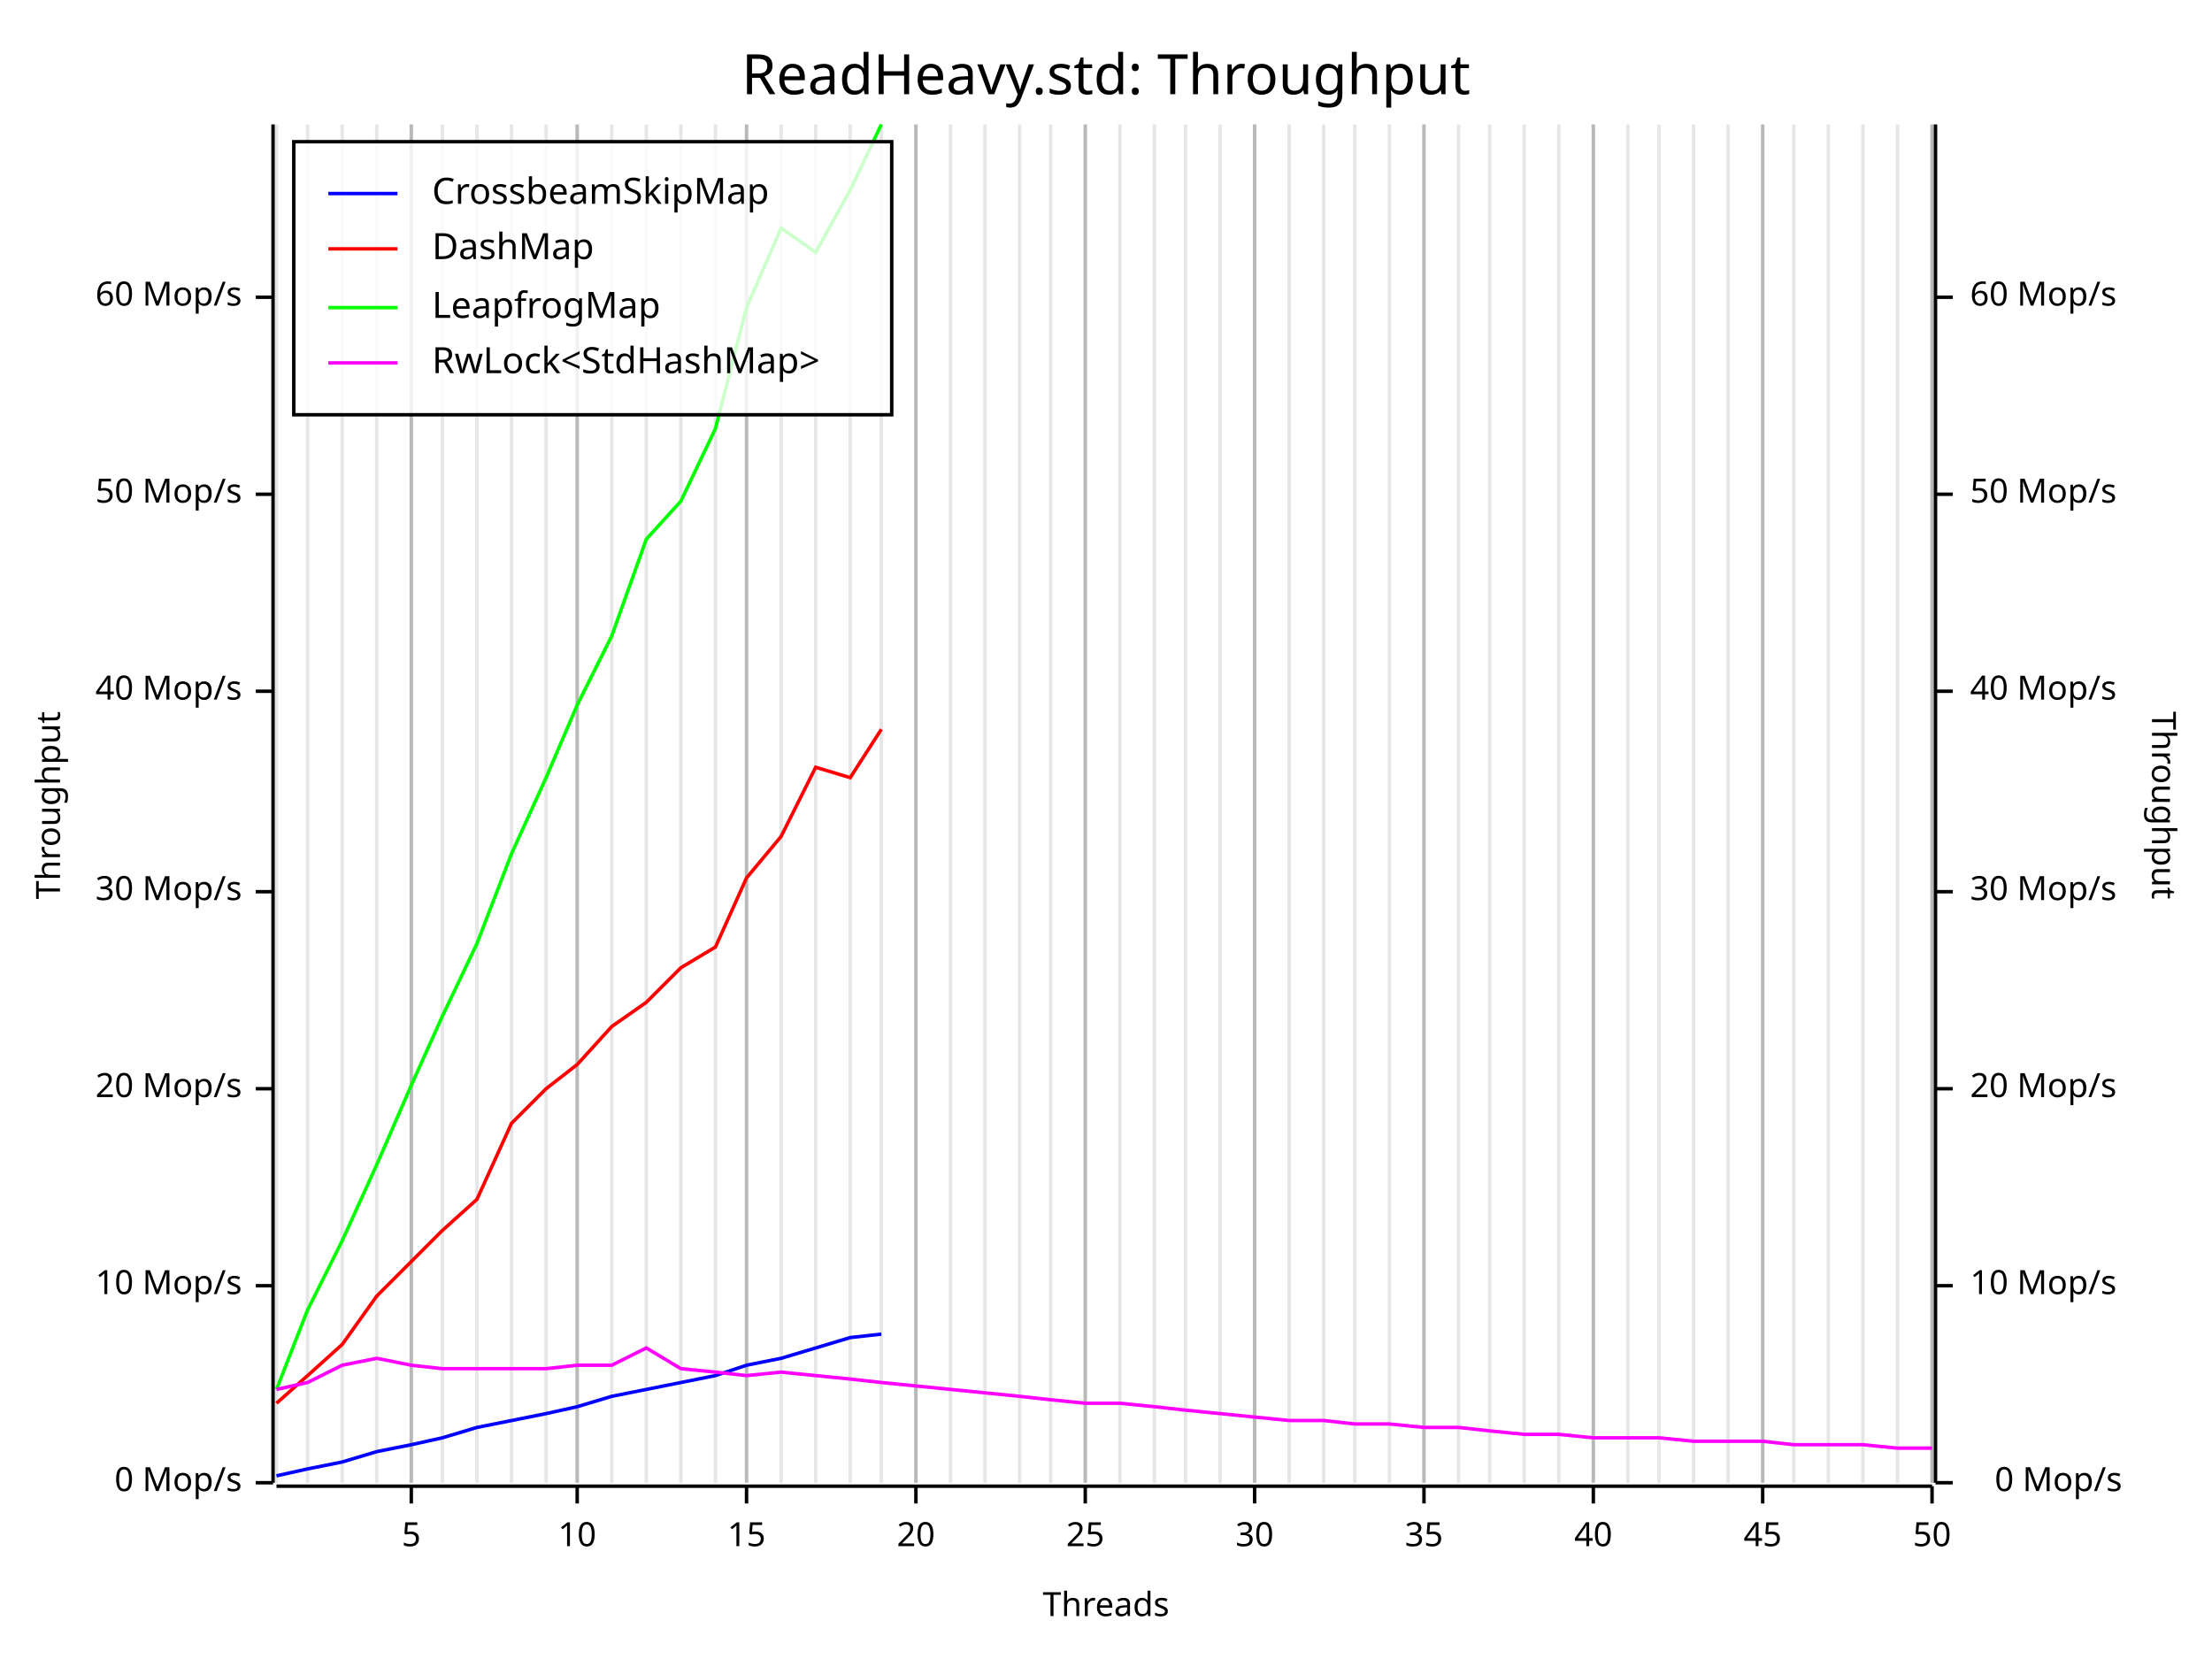
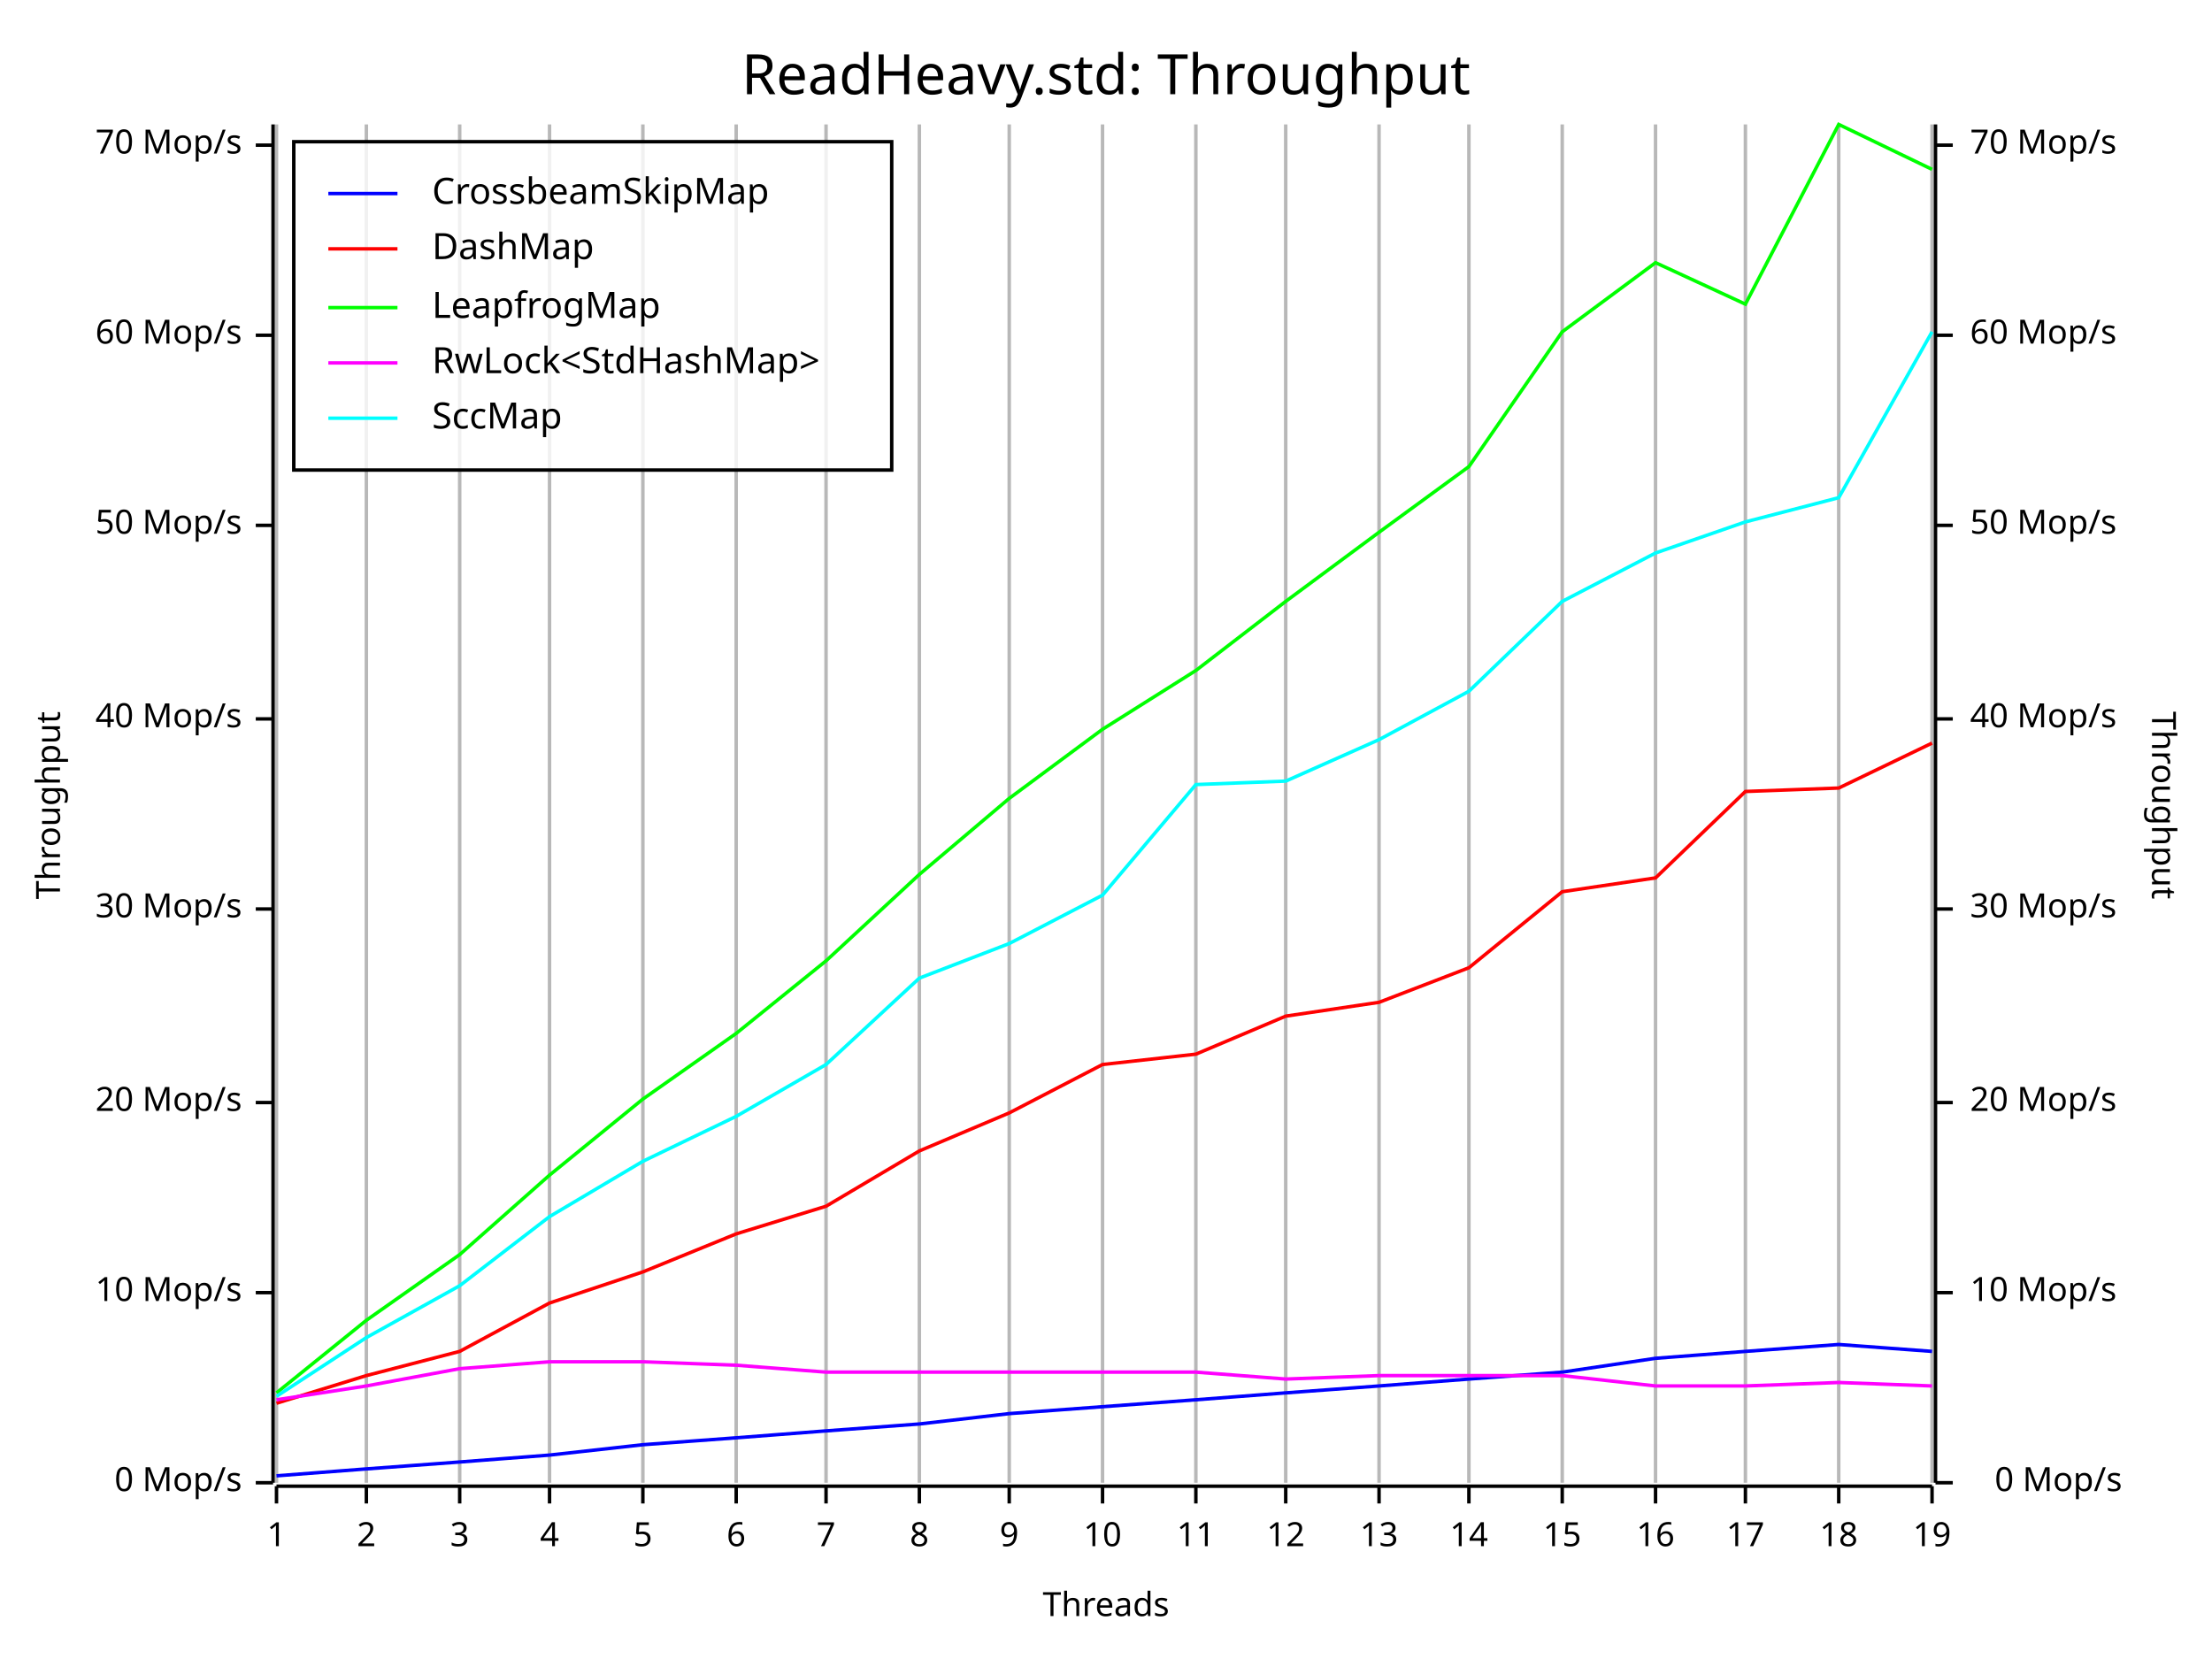
<svg xmlns="http://www.w3.org/2000/svg" width="640" height="480" viewBox="0 0 640 480">
  <rect x="0" y="0" width="640" height="480" opacity="1" fill="#FFFFFF" stroke="none" />
  <text x="320" y="15" dy="0.76em" text-anchor="middle" font-family="Fira Code" font-size="16.129" opacity="1" fill="#000000">
ReadHeavy.std: Throughput
</text>
  <line opacity="0.1" stroke="#000000" stroke-width="1" x1="80" y1="429" x2="80" y2="36" />
-   <line opacity="0.1" stroke="#000000" stroke-width="1" x1="89" y1="429" x2="89" y2="36" />
-   <line opacity="0.1" stroke="#000000" stroke-width="1" x1="99" y1="429" x2="99" y2="36" />
-   <line opacity="0.1" stroke="#000000" stroke-width="1" x1="109" y1="429" x2="109" y2="36" />
-   <line opacity="0.1" stroke="#000000" stroke-width="1" x1="119" y1="429" x2="119" y2="36" />
-   <line opacity="0.1" stroke="#000000" stroke-width="1" x1="128" y1="429" x2="128" y2="36" />
-   <line opacity="0.1" stroke="#000000" stroke-width="1" x1="138" y1="429" x2="138" y2="36" />
-   <line opacity="0.1" stroke="#000000" stroke-width="1" x1="148" y1="429" x2="148" y2="36" />
-   <line opacity="0.1" stroke="#000000" stroke-width="1" x1="158" y1="429" x2="158" y2="36" />
-   <line opacity="0.1" stroke="#000000" stroke-width="1" x1="167" y1="429" x2="167" y2="36" />
-   <line opacity="0.1" stroke="#000000" stroke-width="1" x1="177" y1="429" x2="177" y2="36" />
-   <line opacity="0.1" stroke="#000000" stroke-width="1" x1="187" y1="429" x2="187" y2="36" />
-   <line opacity="0.1" stroke="#000000" stroke-width="1" x1="197" y1="429" x2="197" y2="36" />
-   <line opacity="0.1" stroke="#000000" stroke-width="1" x1="207" y1="429" x2="207" y2="36" />
-   <line opacity="0.1" stroke="#000000" stroke-width="1" x1="216" y1="429" x2="216" y2="36" />
-   <line opacity="0.1" stroke="#000000" stroke-width="1" x1="226" y1="429" x2="226" y2="36" />
-   <line opacity="0.1" stroke="#000000" stroke-width="1" x1="236" y1="429" x2="236" y2="36" />
-   <line opacity="0.1" stroke="#000000" stroke-width="1" x1="246" y1="429" x2="246" y2="36" />
-   <line opacity="0.1" stroke="#000000" stroke-width="1" x1="255" y1="429" x2="255" y2="36" />
-   <line opacity="0.1" stroke="#000000" stroke-width="1" x1="265" y1="429" x2="265" y2="36" />
-   <line opacity="0.1" stroke="#000000" stroke-width="1" x1="275" y1="429" x2="275" y2="36" />
-   <line opacity="0.1" stroke="#000000" stroke-width="1" x1="285" y1="429" x2="285" y2="36" />
-   <line opacity="0.1" stroke="#000000" stroke-width="1" x1="295" y1="429" x2="295" y2="36" />
-   <line opacity="0.1" stroke="#000000" stroke-width="1" x1="304" y1="429" x2="304" y2="36" />
-   <line opacity="0.1" stroke="#000000" stroke-width="1" x1="314" y1="429" x2="314" y2="36" />
-   <line opacity="0.1" stroke="#000000" stroke-width="1" x1="324" y1="429" x2="324" y2="36" />
-   <line opacity="0.1" stroke="#000000" stroke-width="1" x1="334" y1="429" x2="334" y2="36" />
-   <line opacity="0.1" stroke="#000000" stroke-width="1" x1="343" y1="429" x2="343" y2="36" />
-   <line opacity="0.1" stroke="#000000" stroke-width="1" x1="353" y1="429" x2="353" y2="36" />
-   <line opacity="0.1" stroke="#000000" stroke-width="1" x1="363" y1="429" x2="363" y2="36" />
-   <line opacity="0.1" stroke="#000000" stroke-width="1" x1="373" y1="429" x2="373" y2="36" />
-   <line opacity="0.1" stroke="#000000" stroke-width="1" x1="383" y1="429" x2="383" y2="36" />
-   <line opacity="0.1" stroke="#000000" stroke-width="1" x1="392" y1="429" x2="392" y2="36" />
-   <line opacity="0.1" stroke="#000000" stroke-width="1" x1="402" y1="429" x2="402" y2="36" />
-   <line opacity="0.1" stroke="#000000" stroke-width="1" x1="412" y1="429" x2="412" y2="36" />
-   <line opacity="0.1" stroke="#000000" stroke-width="1" x1="422" y1="429" x2="422" y2="36" />
-   <line opacity="0.1" stroke="#000000" stroke-width="1" x1="431" y1="429" x2="431" y2="36" />
-   <line opacity="0.1" stroke="#000000" stroke-width="1" x1="441" y1="429" x2="441" y2="36" />
-   <line opacity="0.1" stroke="#000000" stroke-width="1" x1="451" y1="429" x2="451" y2="36" />
-   <line opacity="0.1" stroke="#000000" stroke-width="1" x1="461" y1="429" x2="461" y2="36" />
-   <line opacity="0.1" stroke="#000000" stroke-width="1" x1="471" y1="429" x2="471" y2="36" />
-   <line opacity="0.1" stroke="#000000" stroke-width="1" x1="480" y1="429" x2="480" y2="36" />
-   <line opacity="0.1" stroke="#000000" stroke-width="1" x1="490" y1="429" x2="490" y2="36" />
-   <line opacity="0.1" stroke="#000000" stroke-width="1" x1="500" y1="429" x2="500" y2="36" />
-   <line opacity="0.1" stroke="#000000" stroke-width="1" x1="510" y1="429" x2="510" y2="36" />
-   <line opacity="0.1" stroke="#000000" stroke-width="1" x1="519" y1="429" x2="519" y2="36" />
-   <line opacity="0.1" stroke="#000000" stroke-width="1" x1="529" y1="429" x2="529" y2="36" />
-   <line opacity="0.1" stroke="#000000" stroke-width="1" x1="539" y1="429" x2="539" y2="36" />
-   <line opacity="0.1" stroke="#000000" stroke-width="1" x1="549" y1="429" x2="549" y2="36" />
+   <line opacity="0.1" stroke="#000000" stroke-width="1" x1="106" y1="429" x2="106" y2="36" />
+   <line opacity="0.1" stroke="#000000" stroke-width="1" x1="133" y1="429" x2="133" y2="36" />
+   <line opacity="0.1" stroke="#000000" stroke-width="1" x1="159" y1="429" x2="159" y2="36" />
+   <line opacity="0.1" stroke="#000000" stroke-width="1" x1="186" y1="429" x2="186" y2="36" />
+   <line opacity="0.1" stroke="#000000" stroke-width="1" x1="213" y1="429" x2="213" y2="36" />
+   <line opacity="0.1" stroke="#000000" stroke-width="1" x1="239" y1="429" x2="239" y2="36" />
+   <line opacity="0.1" stroke="#000000" stroke-width="1" x1="266" y1="429" x2="266" y2="36" />
+   <line opacity="0.1" stroke="#000000" stroke-width="1" x1="292" y1="429" x2="292" y2="36" />
+   <line opacity="0.1" stroke="#000000" stroke-width="1" x1="319" y1="429" x2="319" y2="36" />
+   <line opacity="0.1" stroke="#000000" stroke-width="1" x1="346" y1="429" x2="346" y2="36" />
+   <line opacity="0.1" stroke="#000000" stroke-width="1" x1="372" y1="429" x2="372" y2="36" />
+   <line opacity="0.1" stroke="#000000" stroke-width="1" x1="399" y1="429" x2="399" y2="36" />
+   <line opacity="0.1" stroke="#000000" stroke-width="1" x1="425" y1="429" x2="425" y2="36" />
+   <line opacity="0.1" stroke="#000000" stroke-width="1" x1="452" y1="429" x2="452" y2="36" />
+   <line opacity="0.1" stroke="#000000" stroke-width="1" x1="479" y1="429" x2="479" y2="36" />
+   <line opacity="0.1" stroke="#000000" stroke-width="1" x1="505" y1="429" x2="505" y2="36" />
+   <line opacity="0.1" stroke="#000000" stroke-width="1" x1="532" y1="429" x2="532" y2="36" />
  <line opacity="0.1" stroke="#000000" stroke-width="1" x1="559" y1="429" x2="559" y2="36" />
  <text x="10" y="233" dy="0.76em" text-anchor="middle" font-family="sans-serif" font-size="9.677" opacity="1" fill="#000000" transform="rotate(270, 10, 233)">
Throughput
</text>
  <text x="320" y="470" dy="-0.5ex" text-anchor="middle" font-family="sans-serif" font-size="9.677" opacity="1" fill="#000000">
Threads
</text>
  <text x="630" y="233" dy="0.76em" text-anchor="middle" font-family="sans-serif" font-size="9.677" opacity="1" fill="#000000" transform="rotate(90, 630, 233)">
Throughput
</text>
-   <line opacity="0.2" stroke="#000000" stroke-width="1" x1="119" y1="429" x2="119" y2="36" />
-   <line opacity="0.2" stroke="#000000" stroke-width="1" x1="167" y1="429" x2="167" y2="36" />
-   <line opacity="0.2" stroke="#000000" stroke-width="1" x1="216" y1="429" x2="216" y2="36" />
-   <line opacity="0.2" stroke="#000000" stroke-width="1" x1="265" y1="429" x2="265" y2="36" />
-   <line opacity="0.2" stroke="#000000" stroke-width="1" x1="314" y1="429" x2="314" y2="36" />
-   <line opacity="0.2" stroke="#000000" stroke-width="1" x1="363" y1="429" x2="363" y2="36" />
-   <line opacity="0.2" stroke="#000000" stroke-width="1" x1="412" y1="429" x2="412" y2="36" />
-   <line opacity="0.2" stroke="#000000" stroke-width="1" x1="461" y1="429" x2="461" y2="36" />
-   <line opacity="0.2" stroke="#000000" stroke-width="1" x1="510" y1="429" x2="510" y2="36" />
+   <line opacity="0.2" stroke="#000000" stroke-width="1" x1="80" y1="429" x2="80" y2="36" />
+   <line opacity="0.2" stroke="#000000" stroke-width="1" x1="106" y1="429" x2="106" y2="36" />
+   <line opacity="0.2" stroke="#000000" stroke-width="1" x1="133" y1="429" x2="133" y2="36" />
+   <line opacity="0.2" stroke="#000000" stroke-width="1" x1="159" y1="429" x2="159" y2="36" />
+   <line opacity="0.2" stroke="#000000" stroke-width="1" x1="186" y1="429" x2="186" y2="36" />
+   <line opacity="0.2" stroke="#000000" stroke-width="1" x1="213" y1="429" x2="213" y2="36" />
+   <line opacity="0.2" stroke="#000000" stroke-width="1" x1="239" y1="429" x2="239" y2="36" />
+   <line opacity="0.2" stroke="#000000" stroke-width="1" x1="266" y1="429" x2="266" y2="36" />
+   <line opacity="0.2" stroke="#000000" stroke-width="1" x1="292" y1="429" x2="292" y2="36" />
+   <line opacity="0.2" stroke="#000000" stroke-width="1" x1="319" y1="429" x2="319" y2="36" />
+   <line opacity="0.2" stroke="#000000" stroke-width="1" x1="346" y1="429" x2="346" y2="36" />
+   <line opacity="0.2" stroke="#000000" stroke-width="1" x1="372" y1="429" x2="372" y2="36" />
+   <line opacity="0.2" stroke="#000000" stroke-width="1" x1="399" y1="429" x2="399" y2="36" />
+   <line opacity="0.2" stroke="#000000" stroke-width="1" x1="425" y1="429" x2="425" y2="36" />
+   <line opacity="0.2" stroke="#000000" stroke-width="1" x1="452" y1="429" x2="452" y2="36" />
+   <line opacity="0.2" stroke="#000000" stroke-width="1" x1="479" y1="429" x2="479" y2="36" />
+   <line opacity="0.2" stroke="#000000" stroke-width="1" x1="505" y1="429" x2="505" y2="36" />
+   <line opacity="0.2" stroke="#000000" stroke-width="1" x1="532" y1="429" x2="532" y2="36" />
  <line opacity="0.2" stroke="#000000" stroke-width="1" x1="559" y1="429" x2="559" y2="36" />
  <polyline fill="none" opacity="1" stroke="#000000" stroke-width="1" points="79,36 79,429 " />
  <text x="70" y="429" dy="0.5ex" text-anchor="end" font-family="sans-serif" font-size="9.677" opacity="1" fill="#000000">
0 Mop/s
</text>
  <polyline fill="none" opacity="1" stroke="#000000" stroke-width="1" points="74,429 79,429 " />
-   <text x="70" y="372" dy="0.5ex" text-anchor="end" font-family="sans-serif" font-size="9.677" opacity="1" fill="#000000">
+   <text x="70" y="374" dy="0.5ex" text-anchor="end" font-family="sans-serif" font-size="9.677" opacity="1" fill="#000000">
10 Mop/s
</text>
-   <polyline fill="none" opacity="1" stroke="#000000" stroke-width="1" points="74,372 79,372 " />
-   <text x="70" y="315" dy="0.5ex" text-anchor="end" font-family="sans-serif" font-size="9.677" opacity="1" fill="#000000">
+   <polyline fill="none" opacity="1" stroke="#000000" stroke-width="1" points="74,374 79,374 " />
+   <text x="70" y="319" dy="0.5ex" text-anchor="end" font-family="sans-serif" font-size="9.677" opacity="1" fill="#000000">
20 Mop/s
</text>
-   <polyline fill="none" opacity="1" stroke="#000000" stroke-width="1" points="74,315 79,315 " />
-   <text x="70" y="258" dy="0.5ex" text-anchor="end" font-family="sans-serif" font-size="9.677" opacity="1" fill="#000000">
+   <polyline fill="none" opacity="1" stroke="#000000" stroke-width="1" points="74,319 79,319 " />
+   <text x="70" y="263" dy="0.5ex" text-anchor="end" font-family="sans-serif" font-size="9.677" opacity="1" fill="#000000">
30 Mop/s
</text>
-   <polyline fill="none" opacity="1" stroke="#000000" stroke-width="1" points="74,258 79,258 " />
-   <text x="70" y="200" dy="0.5ex" text-anchor="end" font-family="sans-serif" font-size="9.677" opacity="1" fill="#000000">
+   <polyline fill="none" opacity="1" stroke="#000000" stroke-width="1" points="74,263 79,263 " />
+   <text x="70" y="208" dy="0.5ex" text-anchor="end" font-family="sans-serif" font-size="9.677" opacity="1" fill="#000000">
40 Mop/s
</text>
-   <polyline fill="none" opacity="1" stroke="#000000" stroke-width="1" points="74,200 79,200 " />
-   <text x="70" y="143" dy="0.5ex" text-anchor="end" font-family="sans-serif" font-size="9.677" opacity="1" fill="#000000">
+   <polyline fill="none" opacity="1" stroke="#000000" stroke-width="1" points="74,208 79,208 " />
+   <text x="70" y="152" dy="0.5ex" text-anchor="end" font-family="sans-serif" font-size="9.677" opacity="1" fill="#000000">
50 Mop/s
</text>
-   <polyline fill="none" opacity="1" stroke="#000000" stroke-width="1" points="74,143 79,143 " />
-   <text x="70" y="86" dy="0.5ex" text-anchor="end" font-family="sans-serif" font-size="9.677" opacity="1" fill="#000000">
+   <polyline fill="none" opacity="1" stroke="#000000" stroke-width="1" points="74,152 79,152 " />
+   <text x="70" y="97" dy="0.5ex" text-anchor="end" font-family="sans-serif" font-size="9.677" opacity="1" fill="#000000">
60 Mop/s
</text>
-   <polyline fill="none" opacity="1" stroke="#000000" stroke-width="1" points="74,86 79,86 " />
+   <polyline fill="none" opacity="1" stroke="#000000" stroke-width="1" points="74,97 79,97 " />
+   <text x="70" y="42" dy="0.5ex" text-anchor="end" font-family="sans-serif" font-size="9.677" opacity="1" fill="#000000">
+ 70 Mop/s
+ </text>
+   <polyline fill="none" opacity="1" stroke="#000000" stroke-width="1" points="74,42 79,42 " />
  <polyline fill="none" opacity="1" stroke="#000000" stroke-width="1" points="80,430 559,430 " />
-   <text x="119" y="440" dy="0.76em" text-anchor="middle" font-family="sans-serif" font-size="9.677" opacity="1" fill="#000000">
+   <text x="80" y="440" dy="0.76em" text-anchor="middle" font-family="sans-serif" font-size="9.677" opacity="1" fill="#000000">
+ 1
+ </text>
+   <polyline fill="none" opacity="1" stroke="#000000" stroke-width="1" points="80,430 80,435 " />
+   <text x="106" y="440" dy="0.76em" text-anchor="middle" font-family="sans-serif" font-size="9.677" opacity="1" fill="#000000">
+ 2
+ </text>
+   <polyline fill="none" opacity="1" stroke="#000000" stroke-width="1" points="106,430 106,435 " />
+   <text x="133" y="440" dy="0.76em" text-anchor="middle" font-family="sans-serif" font-size="9.677" opacity="1" fill="#000000">
+ 3
+ </text>
+   <polyline fill="none" opacity="1" stroke="#000000" stroke-width="1" points="133,430 133,435 " />
+   <text x="159" y="440" dy="0.76em" text-anchor="middle" font-family="sans-serif" font-size="9.677" opacity="1" fill="#000000">
+ 4
+ </text>
+   <polyline fill="none" opacity="1" stroke="#000000" stroke-width="1" points="159,430 159,435 " />
+   <text x="186" y="440" dy="0.76em" text-anchor="middle" font-family="sans-serif" font-size="9.677" opacity="1" fill="#000000">
5
</text>
-   <polyline fill="none" opacity="1" stroke="#000000" stroke-width="1" points="119,430 119,435 " />
-   <text x="167" y="440" dy="0.76em" text-anchor="middle" font-family="sans-serif" font-size="9.677" opacity="1" fill="#000000">
+   <polyline fill="none" opacity="1" stroke="#000000" stroke-width="1" points="186,430 186,435 " />
+   <text x="213" y="440" dy="0.76em" text-anchor="middle" font-family="sans-serif" font-size="9.677" opacity="1" fill="#000000">
+ 6
+ </text>
+   <polyline fill="none" opacity="1" stroke="#000000" stroke-width="1" points="213,430 213,435 " />
+   <text x="239" y="440" dy="0.76em" text-anchor="middle" font-family="sans-serif" font-size="9.677" opacity="1" fill="#000000">
+ 7
+ </text>
+   <polyline fill="none" opacity="1" stroke="#000000" stroke-width="1" points="239,430 239,435 " />
+   <text x="266" y="440" dy="0.76em" text-anchor="middle" font-family="sans-serif" font-size="9.677" opacity="1" fill="#000000">
+ 8
+ </text>
+   <polyline fill="none" opacity="1" stroke="#000000" stroke-width="1" points="266,430 266,435 " />
+   <text x="292" y="440" dy="0.76em" text-anchor="middle" font-family="sans-serif" font-size="9.677" opacity="1" fill="#000000">
+ 9
+ </text>
+   <polyline fill="none" opacity="1" stroke="#000000" stroke-width="1" points="292,430 292,435 " />
+   <text x="319" y="440" dy="0.76em" text-anchor="middle" font-family="sans-serif" font-size="9.677" opacity="1" fill="#000000">
10
</text>
-   <polyline fill="none" opacity="1" stroke="#000000" stroke-width="1" points="167,430 167,435 " />
-   <text x="216" y="440" dy="0.76em" text-anchor="middle" font-family="sans-serif" font-size="9.677" opacity="1" fill="#000000">
+   <polyline fill="none" opacity="1" stroke="#000000" stroke-width="1" points="319,430 319,435 " />
+   <text x="346" y="440" dy="0.76em" text-anchor="middle" font-family="sans-serif" font-size="9.677" opacity="1" fill="#000000">
+ 11
+ </text>
+   <polyline fill="none" opacity="1" stroke="#000000" stroke-width="1" points="346,430 346,435 " />
+   <text x="372" y="440" dy="0.76em" text-anchor="middle" font-family="sans-serif" font-size="9.677" opacity="1" fill="#000000">
+ 12
+ </text>
+   <polyline fill="none" opacity="1" stroke="#000000" stroke-width="1" points="372,430 372,435 " />
+   <text x="399" y="440" dy="0.76em" text-anchor="middle" font-family="sans-serif" font-size="9.677" opacity="1" fill="#000000">
+ 13
+ </text>
+   <polyline fill="none" opacity="1" stroke="#000000" stroke-width="1" points="399,430 399,435 " />
+   <text x="425" y="440" dy="0.76em" text-anchor="middle" font-family="sans-serif" font-size="9.677" opacity="1" fill="#000000">
+ 14
+ </text>
+   <polyline fill="none" opacity="1" stroke="#000000" stroke-width="1" points="425,430 425,435 " />
+   <text x="452" y="440" dy="0.76em" text-anchor="middle" font-family="sans-serif" font-size="9.677" opacity="1" fill="#000000">
15
</text>
-   <polyline fill="none" opacity="1" stroke="#000000" stroke-width="1" points="216,430 216,435 " />
-   <text x="265" y="440" dy="0.76em" text-anchor="middle" font-family="sans-serif" font-size="9.677" opacity="1" fill="#000000">
- 20
- </text>
-   <polyline fill="none" opacity="1" stroke="#000000" stroke-width="1" points="265,430 265,435 " />
-   <text x="314" y="440" dy="0.76em" text-anchor="middle" font-family="sans-serif" font-size="9.677" opacity="1" fill="#000000">
- 25
- </text>
-   <polyline fill="none" opacity="1" stroke="#000000" stroke-width="1" points="314,430 314,435 " />
-   <text x="363" y="440" dy="0.76em" text-anchor="middle" font-family="sans-serif" font-size="9.677" opacity="1" fill="#000000">
- 30
- </text>
-   <polyline fill="none" opacity="1" stroke="#000000" stroke-width="1" points="363,430 363,435 " />
-   <text x="412" y="440" dy="0.76em" text-anchor="middle" font-family="sans-serif" font-size="9.677" opacity="1" fill="#000000">
- 35
- </text>
-   <polyline fill="none" opacity="1" stroke="#000000" stroke-width="1" points="412,430 412,435 " />
-   <text x="461" y="440" dy="0.76em" text-anchor="middle" font-family="sans-serif" font-size="9.677" opacity="1" fill="#000000">
- 40
- </text>
-   <polyline fill="none" opacity="1" stroke="#000000" stroke-width="1" points="461,430 461,435 " />
-   <text x="510" y="440" dy="0.76em" text-anchor="middle" font-family="sans-serif" font-size="9.677" opacity="1" fill="#000000">
- 45
- </text>
-   <polyline fill="none" opacity="1" stroke="#000000" stroke-width="1" points="510,430 510,435 " />
+   <polyline fill="none" opacity="1" stroke="#000000" stroke-width="1" points="452,430 452,435 " />
+   <text x="479" y="440" dy="0.76em" text-anchor="middle" font-family="sans-serif" font-size="9.677" opacity="1" fill="#000000">
+ 16
+ </text>
+   <polyline fill="none" opacity="1" stroke="#000000" stroke-width="1" points="479,430 479,435 " />
+   <text x="505" y="440" dy="0.76em" text-anchor="middle" font-family="sans-serif" font-size="9.677" opacity="1" fill="#000000">
+ 17
+ </text>
+   <polyline fill="none" opacity="1" stroke="#000000" stroke-width="1" points="505,430 505,435 " />
+   <text x="532" y="440" dy="0.76em" text-anchor="middle" font-family="sans-serif" font-size="9.677" opacity="1" fill="#000000">
+ 18
+ </text>
+   <polyline fill="none" opacity="1" stroke="#000000" stroke-width="1" points="532,430 532,435 " />
  <text x="559" y="440" dy="0.76em" text-anchor="middle" font-family="sans-serif" font-size="9.677" opacity="1" fill="#000000">
- 50
+ 19
</text>
  <polyline fill="none" opacity="1" stroke="#000000" stroke-width="1" points="559,430 559,435 " />
  <polyline fill="none" opacity="1" stroke="#000000" stroke-width="1" points="560,36 560,429 " />
  <text x="614" y="429" dy="0.5ex" text-anchor="end" font-family="sans-serif" font-size="9.677" opacity="1" fill="#000000">
0 Mop/s
</text>
  <polyline fill="none" opacity="1" stroke="#000000" stroke-width="1" points="560,429 565,429 " />
-   <text x="570" y="372" dy="0.5ex" text-anchor="start" font-family="sans-serif" font-size="9.677" opacity="1" fill="#000000">
+   <text x="570" y="374" dy="0.5ex" text-anchor="start" font-family="sans-serif" font-size="9.677" opacity="1" fill="#000000">
10 Mop/s
</text>
-   <polyline fill="none" opacity="1" stroke="#000000" stroke-width="1" points="560,372 565,372 " />
-   <text x="570" y="315" dy="0.5ex" text-anchor="start" font-family="sans-serif" font-size="9.677" opacity="1" fill="#000000">
+   <polyline fill="none" opacity="1" stroke="#000000" stroke-width="1" points="560,374 565,374 " />
+   <text x="570" y="319" dy="0.5ex" text-anchor="start" font-family="sans-serif" font-size="9.677" opacity="1" fill="#000000">
20 Mop/s
</text>
-   <polyline fill="none" opacity="1" stroke="#000000" stroke-width="1" points="560,315 565,315 " />
-   <text x="570" y="258" dy="0.5ex" text-anchor="start" font-family="sans-serif" font-size="9.677" opacity="1" fill="#000000">
+   <polyline fill="none" opacity="1" stroke="#000000" stroke-width="1" points="560,319 565,319 " />
+   <text x="570" y="263" dy="0.5ex" text-anchor="start" font-family="sans-serif" font-size="9.677" opacity="1" fill="#000000">
30 Mop/s
</text>
-   <polyline fill="none" opacity="1" stroke="#000000" stroke-width="1" points="560,258 565,258 " />
-   <text x="570" y="200" dy="0.5ex" text-anchor="start" font-family="sans-serif" font-size="9.677" opacity="1" fill="#000000">
+   <polyline fill="none" opacity="1" stroke="#000000" stroke-width="1" points="560,263 565,263 " />
+   <text x="570" y="208" dy="0.5ex" text-anchor="start" font-family="sans-serif" font-size="9.677" opacity="1" fill="#000000">
40 Mop/s
</text>
-   <polyline fill="none" opacity="1" stroke="#000000" stroke-width="1" points="560,200 565,200 " />
-   <text x="570" y="143" dy="0.5ex" text-anchor="start" font-family="sans-serif" font-size="9.677" opacity="1" fill="#000000">
+   <polyline fill="none" opacity="1" stroke="#000000" stroke-width="1" points="560,208 565,208 " />
+   <text x="570" y="152" dy="0.5ex" text-anchor="start" font-family="sans-serif" font-size="9.677" opacity="1" fill="#000000">
50 Mop/s
</text>
-   <polyline fill="none" opacity="1" stroke="#000000" stroke-width="1" points="560,143 565,143 " />
-   <text x="570" y="86" dy="0.5ex" text-anchor="start" font-family="sans-serif" font-size="9.677" opacity="1" fill="#000000">
+   <polyline fill="none" opacity="1" stroke="#000000" stroke-width="1" points="560,152 565,152 " />
+   <text x="570" y="97" dy="0.5ex" text-anchor="start" font-family="sans-serif" font-size="9.677" opacity="1" fill="#000000">
60 Mop/s
</text>
-   <polyline fill="none" opacity="1" stroke="#000000" stroke-width="1" points="560,86 565,86 " />
-   <polyline fill="none" opacity="1" stroke="#0000FF" stroke-width="1" points="80,427 89,425 99,423 109,420 119,418 128,416 138,413 148,411 158,409 167,407 177,404 187,402 197,400 207,398 216,395 226,393 236,390 246,387 255,386 " />
-   <polyline fill="none" opacity="1" stroke="#FF0000" stroke-width="1" points="80,406 89,398 99,389 109,375 119,365 128,356 138,347 148,325 158,315 167,308 177,297 187,290 197,280 207,274 216,254 226,242 236,222 246,225 255,211 " />
-   <polyline fill="none" opacity="1" stroke="#00FF00" stroke-width="1" points="80,402 89,379 99,359 109,337 119,314 128,294 138,273 148,247 158,225 167,204 177,184 187,156 197,145 207,124 216,89 226,66 236,73 246,55 255,36 " />
-   <polyline fill="none" opacity="1" stroke="#FF00FF" stroke-width="1" points="80,402 89,400 99,395 109,393 119,395 128,396 138,396 148,396 158,396 167,395 177,395 187,390 197,396 207,397 216,398 226,397 236,398 246,399 255,400 265,401 275,402 285,403 295,404 304,405 314,406 324,406 334,407 343,408 353,409 363,410 373,411 383,411 392,412 402,412 412,413 422,413 431,414 441,415 451,415 461,416 471,416 480,416 490,417 500,417 510,417 519,418 529,418 539,418 549,419 559,419 " />
-   <rect x="85" y="41" width="173" height="79" opacity="0.8" fill="#FFFFFF" stroke="none" />
-   <rect x="85" y="41" width="173" height="79" opacity="1" fill="none" stroke="#000000" />
+   <polyline fill="none" opacity="1" stroke="#000000" stroke-width="1" points="560,97 565,97 " />
+   <text x="570" y="42" dy="0.5ex" text-anchor="start" font-family="sans-serif" font-size="9.677" opacity="1" fill="#000000">
+ 70 Mop/s
+ </text>
+   <polyline fill="none" opacity="1" stroke="#000000" stroke-width="1" points="560,42 565,42 " />
+   <polyline fill="none" opacity="1" stroke="#0000FF" stroke-width="1" points="80,427 106,425 133,423 159,421 186,418 213,416 239,414 266,412 292,409 319,407 346,405 372,403 399,401 425,399 452,397 479,393 505,391 532,389 559,391 " />
+   <polyline fill="none" opacity="1" stroke="#FF0000" stroke-width="1" points="80,406 106,398 133,391 159,377 186,368 213,357 239,349 266,333 292,322 319,308 346,305 372,294 399,290 425,280 452,258 479,254 505,229 532,228 559,215 " />
+   <polyline fill="none" opacity="1" stroke="#00FF00" stroke-width="1" points="80,403 106,382 133,363 159,340 186,318 213,299 239,278 266,253 292,231 319,211 346,194 372,174 399,154 425,135 452,96 479,76 505,88 532,36 559,49 " />
+   <polyline fill="none" opacity="1" stroke="#FF00FF" stroke-width="1" points="80,405 106,401 133,396 159,394 186,394 213,395 239,397 266,397 292,397 319,397 346,397 372,399 399,398 425,398 452,398 479,401 505,401 532,400 559,401 " />
+   <polyline fill="none" opacity="1" stroke="#00FFFF" stroke-width="1" points="80,404 106,387 133,372 159,352 186,336 213,323 239,308 266,283 292,273 319,259 346,227 372,226 399,214 425,200 452,174 479,160 505,151 532,144 559,96 " />
+   <rect x="85" y="41" width="173" height="95" opacity="0.8" fill="#FFFFFF" stroke="none" />
+   <rect x="85" y="41" width="173" height="95" opacity="1" fill="none" stroke="#000000" />
  <text x="125" y="51" dy="0.76em" text-anchor="start" font-family="Fira Code" font-size="10.484" opacity="1" fill="#000000">
CrossbeamSkipMap
</text>
  <text x="125" y="67" dy="0.76em" text-anchor="start" font-family="Fira Code" font-size="10.484" opacity="1" fill="#000000">
DashMap
</text>
  <text x="125" y="84" dy="0.76em" text-anchor="start" font-family="Fira Code" font-size="10.484" opacity="1" fill="#000000">
LeapfrogMap
</text>
  <text x="125" y="100" dy="0.76em" text-anchor="start" font-family="Fira Code" font-size="10.484" opacity="1" fill="#000000">
RwLock&lt;StdHashMap&gt;
+ </text>
+   <text x="125" y="116" dy="0.76em" text-anchor="start" font-family="Fira Code" font-size="10.484" opacity="1" fill="#000000">
+ SccMap
</text>
  <polyline fill="none" opacity="1" stroke="#0000FF" stroke-width="1" points="95,56 115,56 " />
  <polyline fill="none" opacity="1" stroke="#FF0000" stroke-width="1" points="95,72 115,72 " />
  <polyline fill="none" opacity="1" stroke="#00FF00" stroke-width="1" points="95,89 115,89 " />
  <polyline fill="none" opacity="1" stroke="#FF00FF" stroke-width="1" points="95,105 115,105 " />
+   <polyline fill="none" opacity="1" stroke="#00FFFF" stroke-width="1" points="95,121 115,121 " />
</svg>
